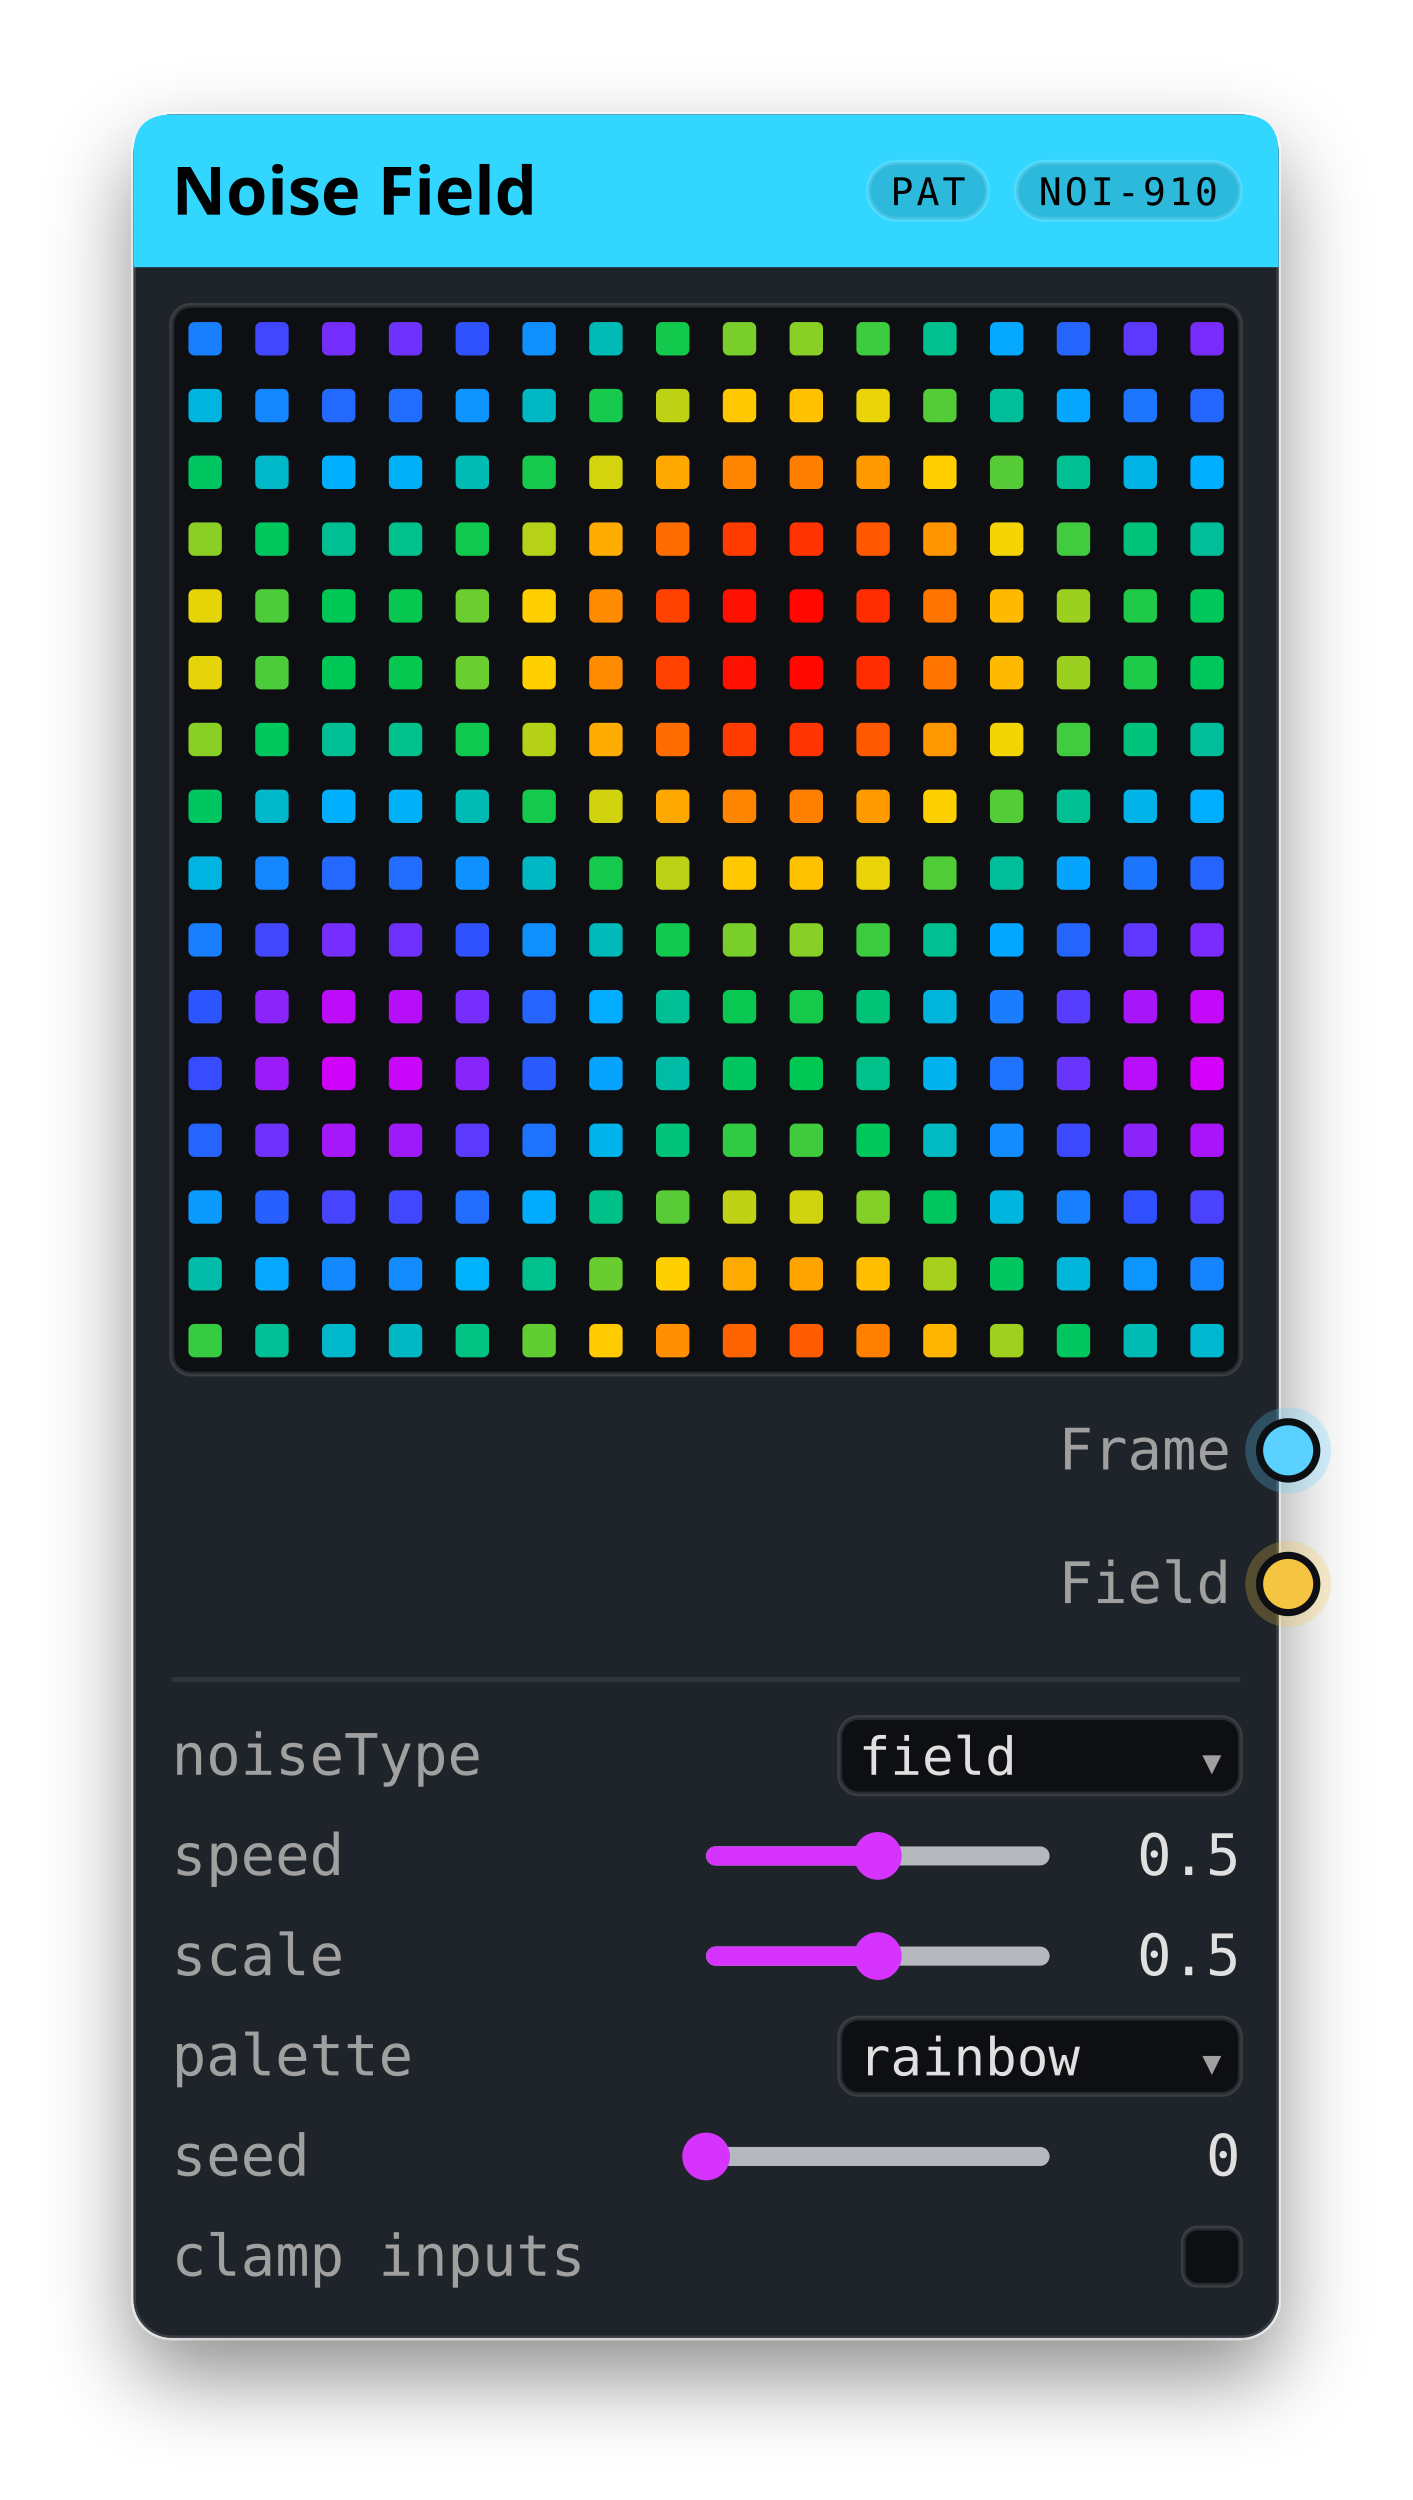
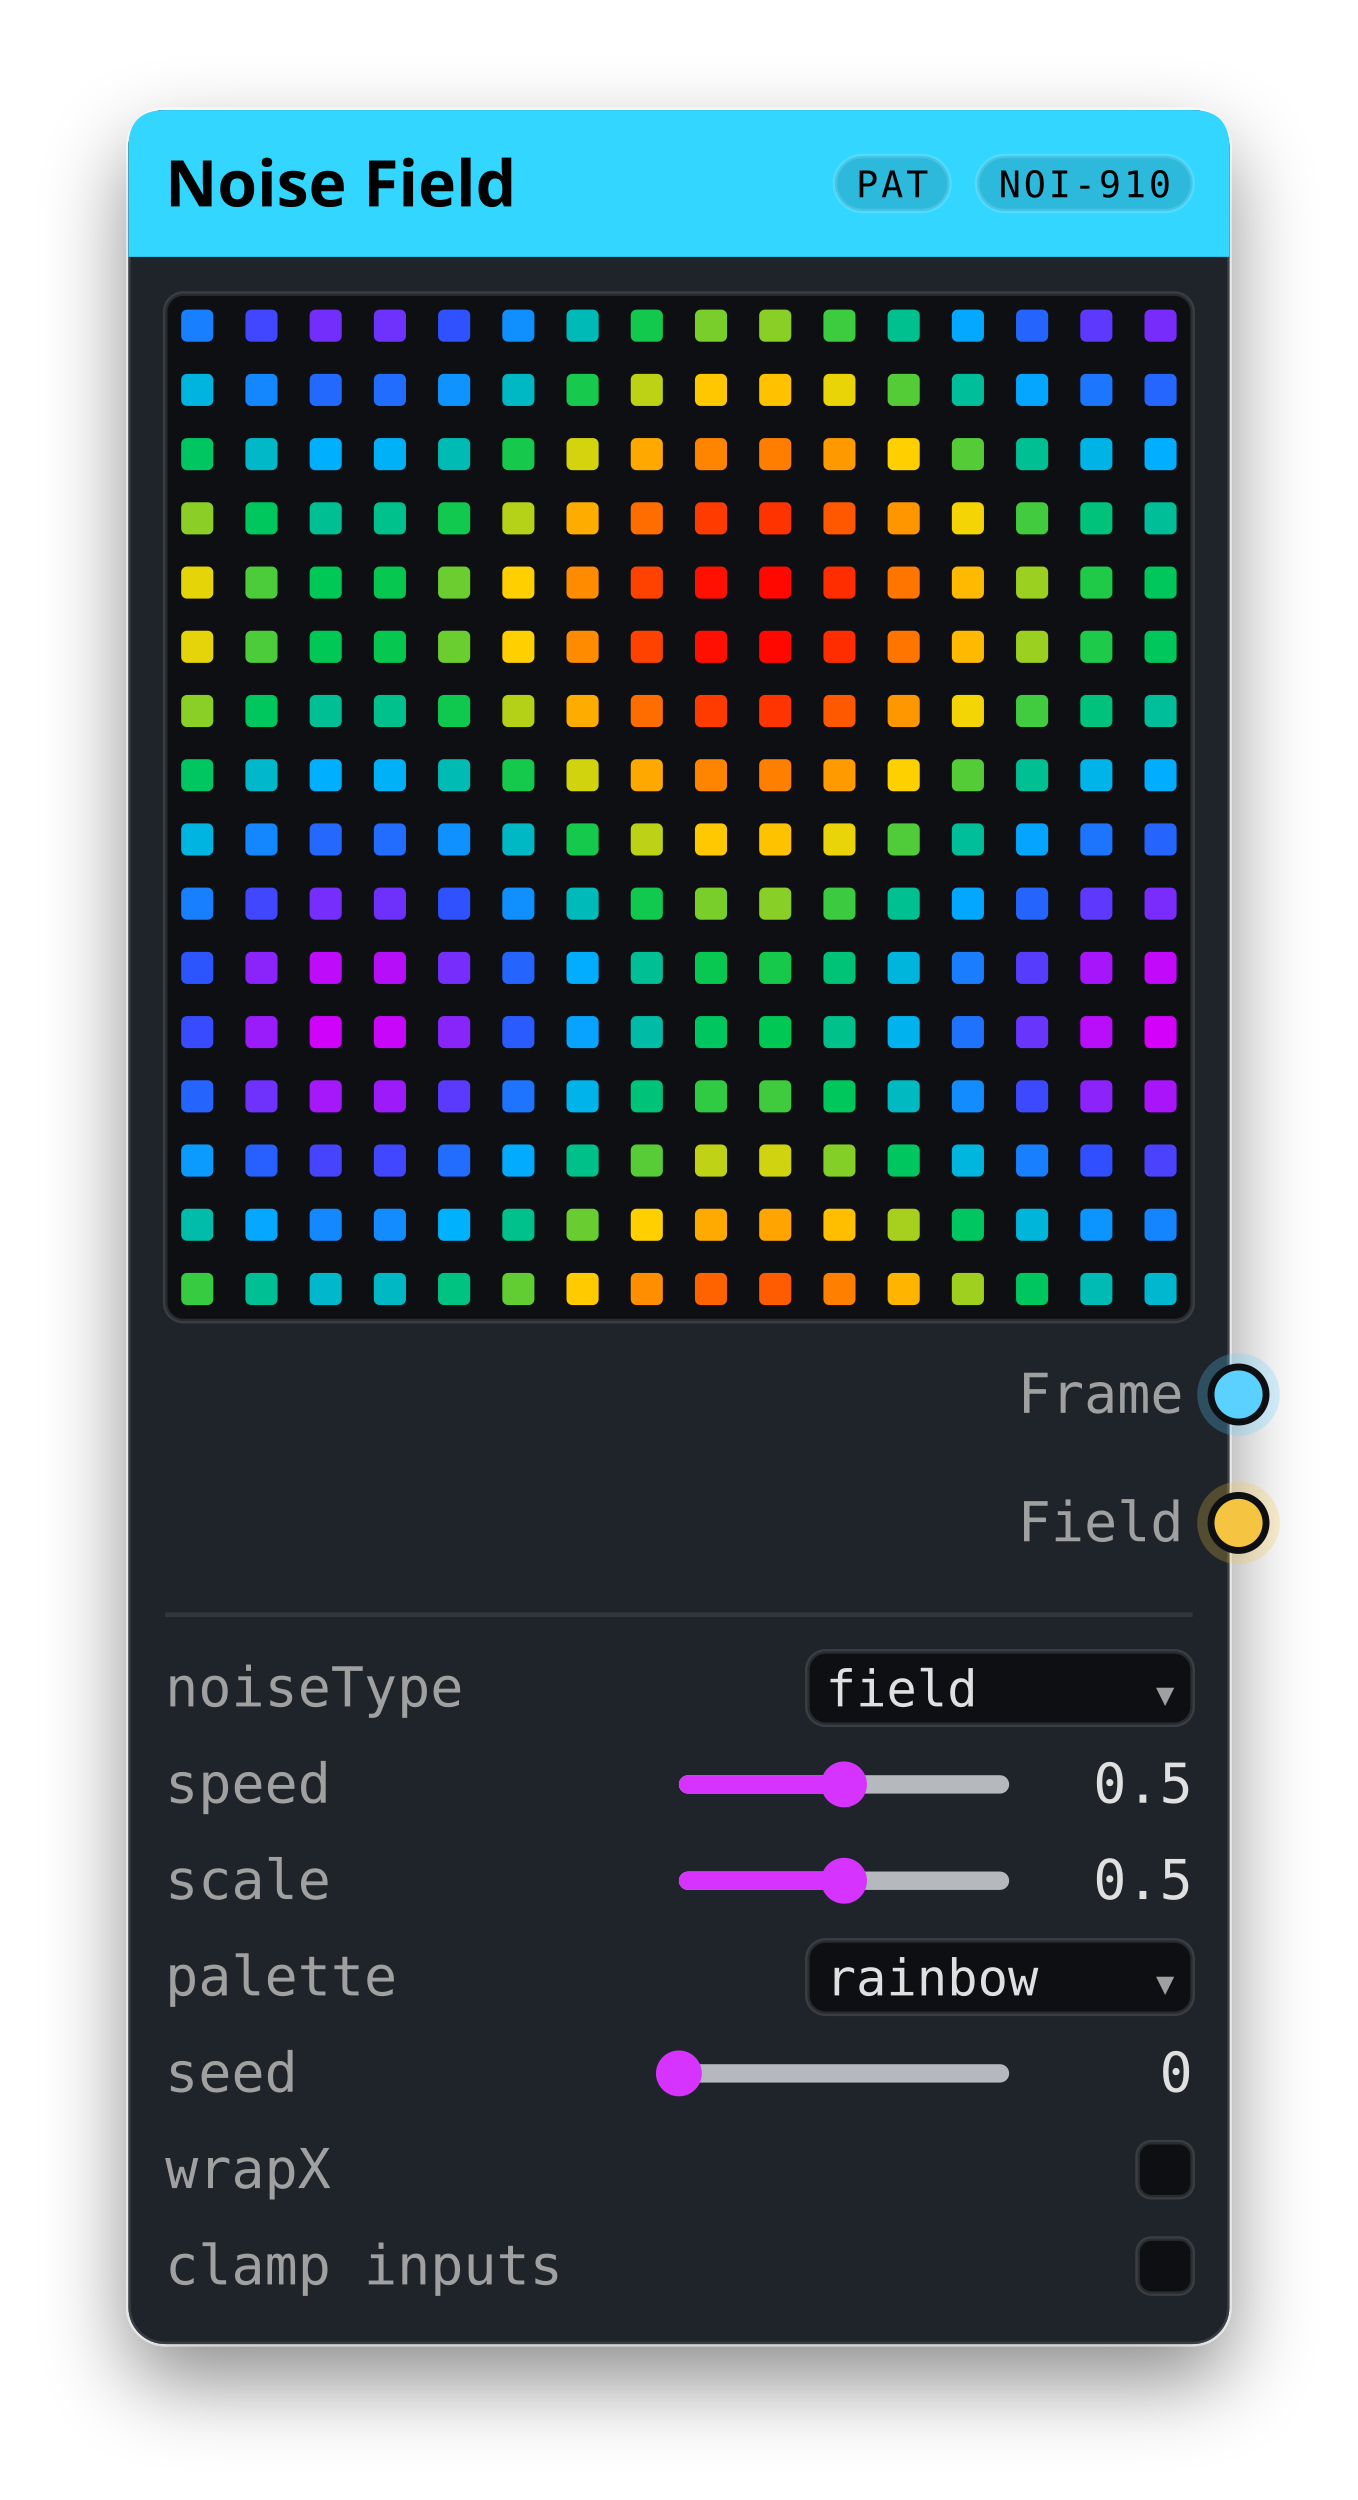
- <svg xmlns="http://www.w3.org/2000/svg" viewBox="0 0 296 524" width="296" height="524" role="img" aria-label="Noise node">
+ <svg xmlns="http://www.w3.org/2000/svg" viewBox="0 0 296 545" width="296" height="545" role="img" aria-label="Noise node">
  <defs>
    <filter id="shadow" x="-20%" y="-20%" width="140%" height="160%">
      <feDropShadow dx="0" dy="8" stdDeviation="9" flood-color="#000" flood-opacity="0.45" />
    </filter>
  </defs>
  <g transform="translate(28,24)">
-     <rect x="0" y="0" width="240" height="466" rx="8" fill="#1f242b" stroke="rgba(255,255,255,0.12)" filter="url(#shadow)" />
-     <rect x="0" y="0" width="240" height="466" rx="8" fill="#1f242b" stroke="rgba(255,255,255,0.12)" />
+     <rect x="0" y="0" width="240" height="487" rx="8" fill="#1f242b" stroke="rgba(255,255,255,0.12)" filter="url(#shadow)" />
+     <rect x="0" y="0" width="240" height="487" rx="8" fill="#1f242b" stroke="rgba(255,255,255,0.12)" />
    <path d="M0,32 L0,8 Q0,0 8,0 L232,0 Q240,0 240,8 L240,32 Z" fill="#33d6ff" />
    <text x="8" y="21" font-family="'Audiowide','Trebuchet MS','Arial Black',sans-serif" font-size="14" font-weight="600" fill="#000">Noise Field</text>
    <rect x="154" y="10" width="25" height="12" rx="6" fill="rgba(0,0,0,0.14)" stroke="rgba(255,255,255,0.14)" />
    <text x="166.5" y="19" text-anchor="middle" font-family="'JetBrains Mono','Cascadia Mono','Consolas',monospace" font-size="8" letter-spacing="0.08em" fill="#000">PAT</text>
    <rect x="185" y="10" width="47" height="12" rx="6" fill="rgba(0,0,0,0.14)" stroke="rgba(255,255,255,0.14)" />
    <text x="208.5" y="19" text-anchor="middle" font-family="'JetBrains Mono','Cascadia Mono','Consolas',monospace" font-size="8" letter-spacing="0.08em" fill="#000">NOI-910</text>
    <rect x="8" y="40" width="224" height="224" rx="4" fill="#0d0f12" stroke="rgba(255,255,255,0.12)" />
    <rect x="11.50" y="43.50" width="7.00" height="7.00" rx="1.26" fill="rgb(24,128,255)" />
    <rect x="25.50" y="43.50" width="7.00" height="7.00" rx="1.26" fill="rgb(64,71,254)" />
    <rect x="39.50" y="43.50" width="7.00" height="7.00" rx="1.26" fill="rgb(116,46,252)" />
    <rect x="53.50" y="43.50" width="7.00" height="7.00" rx="1.26" fill="rgb(109,50,252)" />
    <rect x="67.50" y="43.50" width="7.00" height="7.00" rx="1.26" fill="rgb(47,81,254)" />
    <rect x="81.50" y="43.50" width="7.00" height="7.00" rx="1.26" fill="rgb(16,144,255)" />
    <rect x="95.50" y="43.50" width="7.00" height="7.00" rx="1.26" fill="rgb(0,186,184)" />
    <rect x="109.50" y="43.50" width="7.00" height="7.00" rx="1.26" fill="rgb(18,201,77)" />
    <rect x="123.50" y="43.50" width="7.00" height="7.00" rx="1.26" fill="rgb(122,206,43)" />
    <rect x="137.50" y="43.50" width="7.00" height="7.00" rx="1.26" fill="rgb(138,207,38)" />
    <rect x="151.50" y="43.50" width="7.00" height="7.00" rx="1.26" fill="rgb(61,203,63)" />
    <rect x="165.50" y="43.50" width="7.00" height="7.00" rx="1.26" fill="rgb(0,192,143)" />
    <rect x="179.50" y="43.50" width="7.00" height="7.00" rx="1.26" fill="rgb(4,168,255)" />
    <rect x="193.50" y="43.50" width="7.00" height="7.00" rx="1.26" fill="rgb(38,100,254)" />
    <rect x="207.50" y="43.50" width="7.00" height="7.00" rx="1.26" fill="rgb(93,57,253)" />
    <rect x="221.50" y="43.50" width="7.00" height="7.00" rx="1.26" fill="rgb(120,44,252)" />
    <rect x="11.50" y="57.50" width="7.00" height="7.00" rx="1.26" fill="rgb(0,180,224)" />
    <rect x="25.50" y="57.50" width="7.00" height="7.00" rx="1.26" fill="rgb(20,135,255)" />
    <rect x="39.50" y="57.50" width="7.00" height="7.00" rx="1.26" fill="rgb(35,105,254)" />
    <rect x="53.50" y="57.50" width="7.00" height="7.00" rx="1.26" fill="rgb(33,109,254)" />
    <rect x="67.50" y="57.50" width="7.00" height="7.00" rx="1.26" fill="rgb(14,147,255)" />
    <rect x="81.50" y="57.50" width="7.00" height="7.00" rx="1.26" fill="rgb(0,184,195)" />
    <rect x="95.50" y="57.50" width="7.00" height="7.00" rx="1.26" fill="rgb(23,201,76)" />
    <rect x="109.50" y="57.50" width="7.00" height="7.00" rx="1.26" fill="rgb(190,210,21)" />
    <rect x="123.50" y="57.50" width="7.00" height="7.00" rx="1.26" fill="rgb(255,199,0)" />
    <rect x="137.50" y="57.50" width="7.00" height="7.00" rx="1.26" fill="rgb(255,193,0)" />
    <rect x="151.50" y="57.50" width="7.00" height="7.00" rx="1.26" fill="rgb(233,212,7)" />
    <rect x="165.50" y="57.50" width="7.00" height="7.00" rx="1.26" fill="rgb(83,204,56)" />
    <rect x="179.50" y="57.50" width="7.00" height="7.00" rx="1.26" fill="rgb(0,190,153)" />
    <rect x="193.50" y="57.50" width="7.00" height="7.00" rx="1.26" fill="rgb(5,166,255)" />
    <rect x="207.50" y="57.50" width="7.00" height="7.00" rx="1.26" fill="rgb(29,118,254)" />
    <rect x="221.50" y="57.50" width="7.00" height="7.00" rx="1.26" fill="rgb(37,102,254)" />
    <rect x="11.50" y="71.50" width="7.00" height="7.00" rx="1.26" fill="rgb(0,198,97)" />
    <rect x="25.50" y="71.50" width="7.00" height="7.00" rx="1.26" fill="rgb(0,184,200)" />
    <rect x="39.50" y="71.50" width="7.00" height="7.00" rx="1.26" fill="rgb(0,176,254)" />
    <rect x="53.50" y="71.50" width="7.00" height="7.00" rx="1.26" fill="rgb(0,177,247)" />
    <rect x="67.50" y="71.50" width="7.00" height="7.00" rx="1.26" fill="rgb(0,187,179)" />
    <rect x="81.50" y="71.50" width="7.00" height="7.00" rx="1.26" fill="rgb(22,201,76)" />
    <rect x="95.50" y="71.50" width="7.00" height="7.00" rx="1.26" fill="rgb(211,211,14)" />
    <rect x="109.50" y="71.50" width="7.00" height="7.00" rx="1.26" fill="rgb(255,169,0)" />
    <rect x="123.50" y="71.50" width="7.00" height="7.00" rx="1.26" fill="rgb(255,132,0)" />
    <rect x="137.50" y="71.50" width="7.00" height="7.00" rx="1.26" fill="rgb(255,126,0)" />
    <rect x="151.50" y="71.50" width="7.00" height="7.00" rx="1.26" fill="rgb(255,153,0)" />
    <rect x="165.50" y="71.50" width="7.00" height="7.00" rx="1.26" fill="rgb(255,207,0)" />
    <rect x="179.50" y="71.50" width="7.00" height="7.00" rx="1.26" fill="rgb(85,204,55)" />
    <rect x="193.50" y="71.50" width="7.00" height="7.00" rx="1.26" fill="rgb(0,191,146)" />
    <rect x="207.50" y="71.50" width="7.00" height="7.00" rx="1.26" fill="rgb(0,179,231)" />
    <rect x="221.50" y="71.50" width="7.00" height="7.00" rx="1.26" fill="rgb(1,174,255)" />
    <rect x="11.50" y="85.50" width="7.00" height="7.00" rx="1.26" fill="rgb(139,207,38)" />
    <rect x="25.50" y="85.50" width="7.00" height="7.00" rx="1.26" fill="rgb(0,199,93)" />
    <rect x="39.50" y="85.50" width="7.00" height="7.00" rx="1.26" fill="rgb(0,191,147)" />
    <rect x="53.50" y="85.50" width="7.00" height="7.00" rx="1.26" fill="rgb(0,192,140)" />
    <rect x="67.50" y="85.50" width="7.00" height="7.00" rx="1.26" fill="rgb(16,201,78)" />
    <rect x="81.50" y="85.50" width="7.00" height="7.00" rx="1.26" fill="rgb(181,209,24)" />
    <rect x="95.50" y="85.50" width="7.00" height="7.00" rx="1.26" fill="rgb(255,172,0)" />
    <rect x="109.50" y="85.50" width="7.00" height="7.00" rx="1.26" fill="rgb(255,109,0)" />
    <rect x="123.50" y="85.50" width="7.00" height="7.00" rx="1.26" fill="rgb(255,59,0)" />
    <rect x="137.50" y="85.50" width="7.00" height="7.00" rx="1.26" fill="rgb(255,51,0)" />
    <rect x="151.50" y="85.50" width="7.00" height="7.00" rx="1.26" fill="rgb(255,88,0)" />
    <rect x="165.50" y="85.50" width="7.00" height="7.00" rx="1.26" fill="rgb(255,150,0)" />
    <rect x="179.50" y="85.50" width="7.00" height="7.00" rx="1.26" fill="rgb(244,212,4)" />
    <rect x="193.50" y="85.50" width="7.00" height="7.00" rx="1.26" fill="rgb(66,203,62)" />
    <rect x="207.50" y="85.50" width="7.00" height="7.00" rx="1.26" fill="rgb(0,194,123)" />
    <rect x="221.50" y="85.50" width="7.00" height="7.00" rx="1.26" fill="rgb(0,190,152)" />
    <rect x="11.50" y="99.50" width="7.00" height="7.00" rx="1.26" fill="rgb(229,212,8)" />
    <rect x="25.50" y="99.50" width="7.00" height="7.00" rx="1.26" fill="rgb(76,204,58)" />
    <rect x="39.50" y="99.50" width="7.00" height="7.00" rx="1.26" fill="rgb(0,200,86)" />
    <rect x="53.50" y="99.50" width="7.00" height="7.00" rx="1.26" fill="rgb(6,200,81)" />
    <rect x="67.50" y="99.50" width="7.00" height="7.00" rx="1.26" fill="rgb(107,205,48)" />
    <rect x="81.50" y="99.50" width="7.00" height="7.00" rx="1.26" fill="rgb(255,207,0)" />
    <rect x="95.50" y="99.50" width="7.00" height="7.00" rx="1.26" fill="rgb(255,140,0)" />
    <rect x="109.50" y="99.50" width="7.00" height="7.00" rx="1.26" fill="rgb(255,66,0)" />
    <rect x="123.50" y="99.50" width="7.00" height="7.00" rx="1.26" fill="rgb(255,16,0)" />
    <rect x="137.50" y="99.50" width="7.00" height="7.00" rx="1.26" fill="rgb(255,8,0)" />
    <rect x="151.50" y="99.50" width="7.00" height="7.00" rx="1.26" fill="rgb(255,45,0)" />
    <rect x="165.50" y="99.50" width="7.00" height="7.00" rx="1.26" fill="rgb(255,117,0)" />
    <rect x="179.50" y="99.50" width="7.00" height="7.00" rx="1.26" fill="rgb(255,185,0)" />
    <rect x="193.50" y="99.50" width="7.00" height="7.00" rx="1.26" fill="rgb(156,208,32)" />
    <rect x="207.50" y="99.50" width="7.00" height="7.00" rx="1.26" fill="rgb(31,202,73)" />
    <rect x="221.50" y="99.50" width="7.00" height="7.00" rx="1.26" fill="rgb(0,199,91)" />
    <rect x="11.50" y="113.50" width="7.00" height="7.00" rx="1.26" fill="rgb(229,212,9)" />
    <rect x="25.50" y="113.50" width="7.00" height="7.00" rx="1.26" fill="rgb(76,204,58)" />
    <rect x="39.50" y="113.50" width="7.00" height="7.00" rx="1.26" fill="rgb(0,200,86)" />
    <rect x="53.50" y="113.50" width="7.00" height="7.00" rx="1.26" fill="rgb(6,200,81)" />
    <rect x="67.50" y="113.50" width="7.00" height="7.00" rx="1.26" fill="rgb(106,205,48)" />
    <rect x="81.50" y="113.50" width="7.00" height="7.00" rx="1.26" fill="rgb(255,207,0)" />
    <rect x="95.50" y="113.50" width="7.00" height="7.00" rx="1.26" fill="rgb(255,140,0)" />
    <rect x="109.50" y="113.50" width="7.00" height="7.00" rx="1.26" fill="rgb(255,66,0)" />
    <rect x="123.50" y="113.50" width="7.00" height="7.00" rx="1.26" fill="rgb(255,16,0)" />
    <rect x="137.50" y="113.50" width="7.00" height="7.00" rx="1.26" fill="rgb(255,8,0)" />
    <rect x="151.50" y="113.50" width="7.00" height="7.00" rx="1.26" fill="rgb(255,45,0)" />
    <rect x="165.50" y="113.50" width="7.00" height="7.00" rx="1.26" fill="rgb(255,117,0)" />
    <rect x="179.50" y="113.50" width="7.00" height="7.00" rx="1.26" fill="rgb(255,185,0)" />
    <rect x="193.50" y="113.50" width="7.00" height="7.00" rx="1.26" fill="rgb(156,208,32)" />
    <rect x="207.50" y="113.50" width="7.00" height="7.00" rx="1.26" fill="rgb(30,202,73)" />
    <rect x="221.50" y="113.50" width="7.00" height="7.00" rx="1.26" fill="rgb(0,199,91)" />
    <rect x="11.50" y="127.50" width="7.00" height="7.00" rx="1.26" fill="rgb(138,207,38)" />
    <rect x="25.50" y="127.50" width="7.00" height="7.00" rx="1.26" fill="rgb(0,199,93)" />
    <rect x="39.50" y="127.50" width="7.00" height="7.00" rx="1.26" fill="rgb(0,191,148)" />
    <rect x="53.50" y="127.50" width="7.00" height="7.00" rx="1.26" fill="rgb(0,192,140)" />
    <rect x="67.50" y="127.50" width="7.00" height="7.00" rx="1.26" fill="rgb(15,201,78)" />
    <rect x="81.50" y="127.50" width="7.00" height="7.00" rx="1.26" fill="rgb(180,209,24)" />
    <rect x="95.50" y="127.50" width="7.00" height="7.00" rx="1.26" fill="rgb(255,172,0)" />
    <rect x="109.50" y="127.50" width="7.00" height="7.00" rx="1.26" fill="rgb(255,109,0)" />
    <rect x="123.50" y="127.50" width="7.00" height="7.00" rx="1.26" fill="rgb(255,59,0)" />
    <rect x="137.50" y="127.50" width="7.00" height="7.00" rx="1.26" fill="rgb(255,52,0)" />
    <rect x="151.50" y="127.50" width="7.00" height="7.00" rx="1.26" fill="rgb(255,89,0)" />
    <rect x="165.50" y="127.50" width="7.00" height="7.00" rx="1.26" fill="rgb(255,151,0)" />
    <rect x="179.50" y="127.50" width="7.00" height="7.00" rx="1.26" fill="rgb(243,212,4)" />
    <rect x="193.50" y="127.50" width="7.00" height="7.00" rx="1.26" fill="rgb(65,203,62)" />
    <rect x="207.50" y="127.50" width="7.00" height="7.00" rx="1.26" fill="rgb(0,194,124)" />
    <rect x="221.50" y="127.50" width="7.00" height="7.00" rx="1.26" fill="rgb(0,190,153)" />
    <rect x="11.50" y="141.50" width="7.00" height="7.00" rx="1.26" fill="rgb(0,198,98)" />
    <rect x="25.50" y="141.50" width="7.00" height="7.00" rx="1.26" fill="rgb(0,184,201)" />
    <rect x="39.50" y="141.50" width="7.00" height="7.00" rx="1.26" fill="rgb(0,176,255)" />
    <rect x="53.50" y="141.50" width="7.00" height="7.00" rx="1.26" fill="rgb(0,177,248)" />
    <rect x="67.50" y="141.50" width="7.00" height="7.00" rx="1.26" fill="rgb(0,186,180)" />
    <rect x="81.50" y="141.50" width="7.00" height="7.00" rx="1.26" fill="rgb(21,201,76)" />
    <rect x="95.50" y="141.50" width="7.00" height="7.00" rx="1.26" fill="rgb(210,211,15)" />
    <rect x="109.50" y="141.50" width="7.00" height="7.00" rx="1.26" fill="rgb(255,169,0)" />
    <rect x="123.50" y="141.50" width="7.00" height="7.00" rx="1.26" fill="rgb(255,132,0)" />
    <rect x="137.50" y="141.50" width="7.00" height="7.00" rx="1.26" fill="rgb(255,127,0)" />
    <rect x="151.50" y="141.50" width="7.00" height="7.00" rx="1.26" fill="rgb(255,154,0)" />
    <rect x="165.50" y="141.50" width="7.00" height="7.00" rx="1.26" fill="rgb(255,208,0)" />
    <rect x="179.50" y="141.50" width="7.00" height="7.00" rx="1.26" fill="rgb(83,204,56)" />
    <rect x="193.50" y="141.50" width="7.00" height="7.00" rx="1.26" fill="rgb(0,191,147)" />
    <rect x="207.50" y="141.50" width="7.00" height="7.00" rx="1.26" fill="rgb(0,179,232)" />
    <rect x="221.50" y="141.50" width="7.00" height="7.00" rx="1.26" fill="rgb(1,173,255)" />
    <rect x="11.50" y="155.50" width="7.00" height="7.00" rx="1.26" fill="rgb(0,180,225)" />
    <rect x="25.50" y="155.50" width="7.00" height="7.00" rx="1.26" fill="rgb(20,135,255)" />
    <rect x="39.50" y="155.50" width="7.00" height="7.00" rx="1.26" fill="rgb(36,104,254)" />
    <rect x="53.50" y="155.50" width="7.00" height="7.00" rx="1.26" fill="rgb(34,108,254)" />
    <rect x="67.50" y="155.50" width="7.00" height="7.00" rx="1.26" fill="rgb(15,146,255)" />
    <rect x="81.50" y="155.50" width="7.00" height="7.00" rx="1.26" fill="rgb(0,184,196)" />
    <rect x="95.50" y="155.50" width="7.00" height="7.00" rx="1.26" fill="rgb(21,201,76)" />
    <rect x="109.50" y="155.50" width="7.00" height="7.00" rx="1.26" fill="rgb(188,210,22)" />
    <rect x="123.50" y="155.50" width="7.00" height="7.00" rx="1.26" fill="rgb(255,200,0)" />
    <rect x="137.50" y="155.50" width="7.00" height="7.00" rx="1.26" fill="rgb(255,194,0)" />
    <rect x="151.50" y="155.50" width="7.00" height="7.00" rx="1.26" fill="rgb(232,212,8)" />
    <rect x="165.50" y="155.50" width="7.00" height="7.00" rx="1.26" fill="rgb(81,204,57)" />
    <rect x="179.50" y="155.50" width="7.00" height="7.00" rx="1.26" fill="rgb(0,190,154)" />
    <rect x="193.50" y="155.50" width="7.00" height="7.00" rx="1.26" fill="rgb(5,165,255)" />
    <rect x="207.50" y="155.50" width="7.00" height="7.00" rx="1.26" fill="rgb(29,117,254)" />
    <rect x="221.50" y="155.50" width="7.00" height="7.00" rx="1.26" fill="rgb(37,101,254)" />
    <rect x="11.50" y="169.50" width="7.00" height="7.00" rx="1.26" fill="rgb(24,127,254)" />
    <rect x="25.50" y="169.50" width="7.00" height="7.00" rx="1.26" fill="rgb(65,71,253)" />
    <rect x="39.50" y="169.50" width="7.00" height="7.00" rx="1.26" fill="rgb(117,46,252)" />
    <rect x="53.50" y="169.50" width="7.00" height="7.00" rx="1.26" fill="rgb(110,49,252)" />
    <rect x="67.50" y="169.50" width="7.00" height="7.00" rx="1.26" fill="rgb(47,81,254)" />
    <rect x="81.50" y="169.50" width="7.00" height="7.00" rx="1.26" fill="rgb(16,144,255)" />
    <rect x="95.50" y="169.50" width="7.00" height="7.00" rx="1.26" fill="rgb(0,186,185)" />
    <rect x="109.50" y="169.50" width="7.00" height="7.00" rx="1.26" fill="rgb(16,201,78)" />
    <rect x="123.50" y="169.50" width="7.00" height="7.00" rx="1.26" fill="rgb(121,206,44)" />
    <rect x="137.50" y="169.50" width="7.00" height="7.00" rx="1.26" fill="rgb(136,207,39)" />
    <rect x="151.50" y="169.50" width="7.00" height="7.00" rx="1.26" fill="rgb(60,203,64)" />
    <rect x="165.50" y="169.50" width="7.00" height="7.00" rx="1.26" fill="rgb(0,191,144)" />
    <rect x="179.50" y="169.50" width="7.00" height="7.00" rx="1.26" fill="rgb(4,167,255)" />
    <rect x="193.50" y="169.50" width="7.00" height="7.00" rx="1.26" fill="rgb(38,100,254)" />
    <rect x="207.50" y="169.50" width="7.00" height="7.00" rx="1.26" fill="rgb(94,57,253)" />
    <rect x="221.50" y="169.50" width="7.00" height="7.00" rx="1.26" fill="rgb(121,44,252)" />
    <rect x="11.50" y="183.50" width="7.00" height="7.00" rx="1.26" fill="rgb(45,85,254)" />
    <rect x="25.50" y="183.50" width="7.00" height="7.00" rx="1.26" fill="rgb(138,36,251)" />
    <rect x="39.50" y="183.50" width="7.00" height="7.00" rx="1.26" fill="rgb(190,11,250)" />
    <rect x="53.50" y="183.50" width="7.00" height="7.00" rx="1.26" fill="rgb(183,14,250)" />
    <rect x="67.50" y="183.50" width="7.00" height="7.00" rx="1.26" fill="rgb(118,46,252)" />
    <rect x="81.50" y="183.50" width="7.00" height="7.00" rx="1.26" fill="rgb(37,101,254)" />
    <rect x="95.50" y="183.50" width="7.00" height="7.00" rx="1.26" fill="rgb(2,173,255)" />
    <rect x="109.50" y="183.50" width="7.00" height="7.00" rx="1.26" fill="rgb(0,191,148)" />
    <rect x="123.50" y="183.50" width="7.00" height="7.00" rx="1.26" fill="rgb(8,200,81)" />
    <rect x="137.50" y="183.50" width="7.00" height="7.00" rx="1.26" fill="rgb(23,201,75)" />
    <rect x="151.50" y="183.50" width="7.00" height="7.00" rx="1.26" fill="rgb(0,195,119)" />
    <rect x="165.50" y="183.50" width="7.00" height="7.00" rx="1.26" fill="rgb(0,181,220)" />
    <rect x="179.50" y="183.50" width="7.00" height="7.00" rx="1.26" fill="rgb(26,124,254)" />
    <rect x="193.50" y="183.50" width="7.00" height="7.00" rx="1.26" fill="rgb(86,61,253)" />
    <rect x="207.50" y="183.50" width="7.00" height="7.00" rx="1.26" fill="rgb(167,22,250)" />
    <rect x="221.50" y="183.50" width="7.00" height="7.00" rx="1.26" fill="rgb(194,9,250)" />
    <rect x="11.50" y="197.50" width="7.00" height="7.00" rx="1.26" fill="rgb(56,75,254)" />
    <rect x="25.50" y="197.50" width="7.00" height="7.00" rx="1.26" fill="rgb(155,28,251)" />
    <rect x="39.50" y="197.50" width="7.00" height="7.00" rx="1.26" fill="rgb(207,3,249)" />
    <rect x="53.50" y="197.50" width="7.00" height="7.00" rx="1.26" fill="rgb(200,6,249)" />
    <rect x="67.50" y="197.50" width="7.00" height="7.00" rx="1.26" fill="rgb(135,37,251)" />
    <rect x="81.50" y="197.50" width="7.00" height="7.00" rx="1.26" fill="rgb(42,91,254)" />
    <rect x="95.50" y="197.50" width="7.00" height="7.00" rx="1.26" fill="rgb(7,163,255)" />
    <rect x="109.50" y="197.50" width="7.00" height="7.00" rx="1.26" fill="rgb(0,188,166)" />
    <rect x="123.50" y="197.50" width="7.00" height="7.00" rx="1.26" fill="rgb(0,198,96)" />
    <rect x="137.50" y="197.50" width="7.00" height="7.00" rx="1.26" fill="rgb(0,200,85)" />
    <rect x="151.50" y="197.50" width="7.00" height="7.00" rx="1.26" fill="rgb(0,193,137)" />
    <rect x="165.50" y="197.50" width="7.00" height="7.00" rx="1.26" fill="rgb(0,178,238)" />
    <rect x="179.50" y="197.50" width="7.00" height="7.00" rx="1.26" fill="rgb(30,114,254)" />
    <rect x="193.50" y="197.50" width="7.00" height="7.00" rx="1.26" fill="rgb(103,53,252)" />
    <rect x="207.50" y="197.50" width="7.00" height="7.00" rx="1.26" fill="rgb(184,14,250)" />
    <rect x="221.50" y="197.50" width="7.00" height="7.00" rx="1.26" fill="rgb(211,1,249)" />
    <rect x="11.50" y="211.50" width="7.00" height="7.00" rx="1.26" fill="rgb(38,100,254)" />
    <rect x="25.50" y="211.50" width="7.00" height="7.00" rx="1.26" fill="rgb(111,49,252)" />
    <rect x="39.50" y="211.50" width="7.00" height="7.00" rx="1.26" fill="rgb(164,24,250)" />
    <rect x="53.50" y="211.50" width="7.00" height="7.00" rx="1.26" fill="rgb(157,27,251)" />
    <rect x="67.50" y="211.50" width="7.00" height="7.00" rx="1.26" fill="rgb(92,58,253)" />
    <rect x="81.50" y="211.50" width="7.00" height="7.00" rx="1.26" fill="rgb(30,116,254)" />
    <rect x="95.50" y="211.50" width="7.00" height="7.00" rx="1.26" fill="rgb(0,179,234)" />
    <rect x="109.50" y="211.50" width="7.00" height="7.00" rx="1.26" fill="rgb(0,195,121)" />
    <rect x="123.50" y="211.50" width="7.00" height="7.00" rx="1.26" fill="rgb(48,202,67)" />
    <rect x="137.50" y="211.50" width="7.00" height="7.00" rx="1.26" fill="rgb(64,203,62)" />
    <rect x="151.50" y="211.50" width="7.00" height="7.00" rx="1.26" fill="rgb(0,199,92)" />
    <rect x="165.50" y="211.50" width="7.00" height="7.00" rx="1.26" fill="rgb(0,185,193)" />
    <rect x="179.50" y="211.50" width="7.00" height="7.00" rx="1.26" fill="rgb(18,140,255)" />
    <rect x="193.50" y="211.50" width="7.00" height="7.00" rx="1.26" fill="rgb(60,73,254)" />
    <rect x="207.50" y="211.50" width="7.00" height="7.00" rx="1.26" fill="rgb(141,35,251)" />
    <rect x="221.50" y="211.50" width="7.00" height="7.00" rx="1.26" fill="rgb(168,21,250)" />
    <rect x="11.50" y="225.50" width="7.00" height="7.00" rx="1.26" fill="rgb(11,155,255)" />
    <rect x="25.50" y="225.50" width="7.00" height="7.00" rx="1.26" fill="rgb(39,96,254)" />
    <rect x="39.50" y="225.50" width="7.00" height="7.00" rx="1.26" fill="rgb(71,68,253)" />
    <rect x="53.50" y="225.50" width="7.00" height="7.00" rx="1.26" fill="rgb(64,71,254)" />
    <rect x="67.50" y="225.50" width="7.00" height="7.00" rx="1.26" fill="rgb(34,108,254)" />
    <rect x="81.50" y="225.50" width="7.00" height="7.00" rx="1.26" fill="rgb(3,171,255)" />
    <rect x="95.50" y="225.50" width="7.00" height="7.00" rx="1.26" fill="rgb(0,192,137)" />
    <rect x="109.50" y="225.50" width="7.00" height="7.00" rx="1.26" fill="rgb(87,204,55)" />
    <rect x="123.50" y="225.50" width="7.00" height="7.00" rx="1.26" fill="rgb(192,210,21)" />
    <rect x="137.50" y="225.50" width="7.00" height="7.00" rx="1.26" fill="rgb(207,211,16)" />
    <rect x="151.50" y="225.50" width="7.00" height="7.00" rx="1.26" fill="rgb(131,207,40)" />
    <rect x="165.50" y="225.50" width="7.00" height="7.00" rx="1.26" fill="rgb(0,198,96)" />
    <rect x="179.50" y="225.50" width="7.00" height="7.00" rx="1.26" fill="rgb(0,181,222)" />
    <rect x="193.50" y="225.50" width="7.00" height="7.00" rx="1.26" fill="rgb(24,127,254)" />
    <rect x="207.50" y="225.50" width="7.00" height="7.00" rx="1.26" fill="rgb(48,79,254)" />
    <rect x="221.50" y="225.50" width="7.00" height="7.00" rx="1.26" fill="rgb(75,66,253)" />
    <rect x="11.50" y="239.50" width="7.00" height="7.00" rx="1.26" fill="rgb(0,188,168)" />
    <rect x="25.50" y="239.50" width="7.00" height="7.00" rx="1.26" fill="rgb(5,167,255)" />
    <rect x="39.50" y="239.50" width="7.00" height="7.00" rx="1.26" fill="rgb(20,136,255)" />
    <rect x="53.50" y="239.50" width="7.00" height="7.00" rx="1.26" fill="rgb(18,140,255)" />
    <rect x="67.50" y="239.50" width="7.00" height="7.00" rx="1.26" fill="rgb(0,177,251)" />
    <rect x="81.50" y="239.50" width="7.00" height="7.00" rx="1.26" fill="rgb(0,192,140)" />
    <rect x="95.50" y="239.50" width="7.00" height="7.00" rx="1.26" fill="rgb(105,205,49)" />
    <rect x="109.50" y="239.50" width="7.00" height="7.00" rx="1.26" fill="rgb(255,207,0)" />
    <rect x="123.50" y="239.50" width="7.00" height="7.00" rx="1.26" fill="rgb(255,170,0)" />
    <rect x="137.50" y="239.50" width="7.00" height="7.00" rx="1.26" fill="rgb(255,164,0)" />
    <rect x="151.50" y="239.50" width="7.00" height="7.00" rx="1.26" fill="rgb(255,191,0)" />
    <rect x="165.50" y="239.50" width="7.00" height="7.00" rx="1.26" fill="rgb(166,208,29)" />
    <rect x="179.50" y="239.50" width="7.00" height="7.00" rx="1.26" fill="rgb(0,198,97)" />
    <rect x="193.50" y="239.50" width="7.00" height="7.00" rx="1.26" fill="rgb(0,181,218)" />
    <rect x="207.50" y="239.50" width="7.00" height="7.00" rx="1.26" fill="rgb(13,149,255)" />
    <rect x="221.50" y="239.50" width="7.00" height="7.00" rx="1.26" fill="rgb(21,133,255)" />
    <rect x="11.50" y="253.50" width="7.00" height="7.00" rx="1.26" fill="rgb(55,203,65)" />
    <rect x="25.50" y="253.50" width="7.00" height="7.00" rx="1.26" fill="rgb(0,191,149)" />
    <rect x="39.50" y="253.50" width="7.00" height="7.00" rx="1.26" fill="rgb(0,183,204)" />
    <rect x="53.50" y="253.50" width="7.00" height="7.00" rx="1.26" fill="rgb(0,184,196)" />
    <rect x="67.50" y="253.50" width="7.00" height="7.00" rx="1.26" fill="rgb(0,194,129)" />
    <rect x="81.50" y="253.50" width="7.00" height="7.00" rx="1.26" fill="rgb(97,205,51)" />
    <rect x="95.50" y="253.50" width="7.00" height="7.00" rx="1.26" fill="rgb(255,202,0)" />
    <rect x="109.50" y="253.50" width="7.00" height="7.00" rx="1.26" fill="rgb(255,142,0)" />
    <rect x="123.50" y="253.50" width="7.00" height="7.00" rx="1.26" fill="rgb(255,99,0)" />
    <rect x="137.50" y="253.50" width="7.00" height="7.00" rx="1.26" fill="rgb(255,91,0)" />
    <rect x="151.50" y="253.50" width="7.00" height="7.00" rx="1.26" fill="rgb(255,127,0)" />
    <rect x="165.50" y="253.50" width="7.00" height="7.00" rx="1.26" fill="rgb(255,180,0)" />
    <rect x="179.50" y="253.50" width="7.00" height="7.00" rx="1.26" fill="rgb(160,208,31)" />
    <rect x="193.50" y="253.50" width="7.00" height="7.00" rx="1.26" fill="rgb(0,198,95)" />
    <rect x="207.50" y="253.50" width="7.00" height="7.00" rx="1.26" fill="rgb(0,186,180)" />
    <rect x="221.50" y="253.50" width="7.00" height="7.00" rx="1.26" fill="rgb(0,183,208)" />
    <circle cx="242" cy="280" r="9" fill="#5ad1ff" opacity="0.25" />
    <circle cx="242" cy="280" r="6" fill="#5ad1ff" stroke="#0d0f12" stroke-width="1.5" />
    <text x="230" y="284" text-anchor="end" font-family="'JetBrains Mono','Cascadia Mono','Consolas',monospace" font-size="12" fill="#a0a0a0">Frame</text>
    <circle cx="242" cy="308" r="9" fill="#f5c542" opacity="0.25" />
    <circle cx="242" cy="308" r="6" fill="#f5c542" stroke="#0d0f12" stroke-width="1.5" />
    <text x="230" y="312" text-anchor="end" font-family="'JetBrains Mono','Cascadia Mono','Consolas',monospace" font-size="12" fill="#a0a0a0">Field</text>
    <line x1="8" y1="328" x2="232" y2="328" stroke="rgba(255,255,255,0.08)" />
    <text x="8" y="348" font-family="'JetBrains Mono','Cascadia Mono','Consolas',monospace" font-size="12" fill="#a0a0a0">noiseType</text>
    <g>
      <rect x="148" y="336" width="84" height="16" rx="4" fill="#0d0f12" stroke="rgba(255,255,255,0.12)" />
      <text x="152" y="348" font-family="'JetBrains Mono','Cascadia Mono','Consolas',monospace" font-size="11" fill="#e0e0e0">field</text>
      <text x="228" y="348" text-anchor="end" font-size="8" fill="#a0a0a0">▾</text>
    </g>
    <text x="8" y="369" font-family="'JetBrains Mono','Cascadia Mono','Consolas',monospace" font-size="12" fill="#a0a0a0">speed</text>
    <g>
      <rect x="120" y="363" width="72" height="4" rx="2" fill="#cfd2d6" opacity="0.85" />
      <rect x="120" y="363" width="36.0" height="4" rx="2" fill="#d633ff" />
      <circle cx="156.0" cy="365" r="5" fill="#d633ff" />
      <text x="232" y="369" text-anchor="end" font-family="'JetBrains Mono','Cascadia Mono','Consolas',monospace" font-size="12" fill="#e0e0e0">0.5</text>
    </g>
    <text x="8" y="390" font-family="'JetBrains Mono','Cascadia Mono','Consolas',monospace" font-size="12" fill="#a0a0a0">scale</text>
    <g>
      <rect x="120" y="384" width="72" height="4" rx="2" fill="#cfd2d6" opacity="0.85" />
      <rect x="120" y="384" width="36.0" height="4" rx="2" fill="#d633ff" />
      <circle cx="156.0" cy="386" r="5" fill="#d633ff" />
      <text x="232" y="390" text-anchor="end" font-family="'JetBrains Mono','Cascadia Mono','Consolas',monospace" font-size="12" fill="#e0e0e0">0.5</text>
    </g>
    <text x="8" y="411" font-family="'JetBrains Mono','Cascadia Mono','Consolas',monospace" font-size="12" fill="#a0a0a0">palette</text>
    <g>
      <rect x="148" y="399" width="84" height="16" rx="4" fill="#0d0f12" stroke="rgba(255,255,255,0.12)" />
      <text x="152" y="411" font-family="'JetBrains Mono','Cascadia Mono','Consolas',monospace" font-size="11" fill="#e0e0e0">rainbow</text>
      <text x="228" y="411" text-anchor="end" font-size="8" fill="#a0a0a0">▾</text>
    </g>
    <text x="8" y="432" font-family="'JetBrains Mono','Cascadia Mono','Consolas',monospace" font-size="12" fill="#a0a0a0">seed</text>
    <g>
      <rect x="120" y="426" width="72" height="4" rx="2" fill="#cfd2d6" opacity="0.85" />
      <rect x="120" y="426" width="0.0" height="4" rx="2" fill="#d633ff" />
      <circle cx="120.0" cy="428" r="5" fill="#d633ff" />
      <text x="232" y="432" text-anchor="end" font-family="'JetBrains Mono','Cascadia Mono','Consolas',monospace" font-size="12" fill="#e0e0e0">0</text>
    </g>
-     <text x="8" y="453" font-family="'JetBrains Mono','Cascadia Mono','Consolas',monospace" font-size="12" fill="#a0a0a0">clamp inputs</text>
+     <text x="8" y="453" font-family="'JetBrains Mono','Cascadia Mono','Consolas',monospace" font-size="12" fill="#a0a0a0">wrapX</text>
    <g>
      <rect x="220" y="443" width="12" height="12" rx="3" fill="#0d0f12" stroke="rgba(255,255,255,0.12)" />
+     </g>
+     <text x="8" y="474" font-family="'JetBrains Mono','Cascadia Mono','Consolas',monospace" font-size="12" fill="#a0a0a0">clamp inputs</text>
+     <g>
+       <rect x="220" y="464" width="12" height="12" rx="3" fill="#0d0f12" stroke="rgba(255,255,255,0.12)" />
    </g>
  </g>
</svg>
